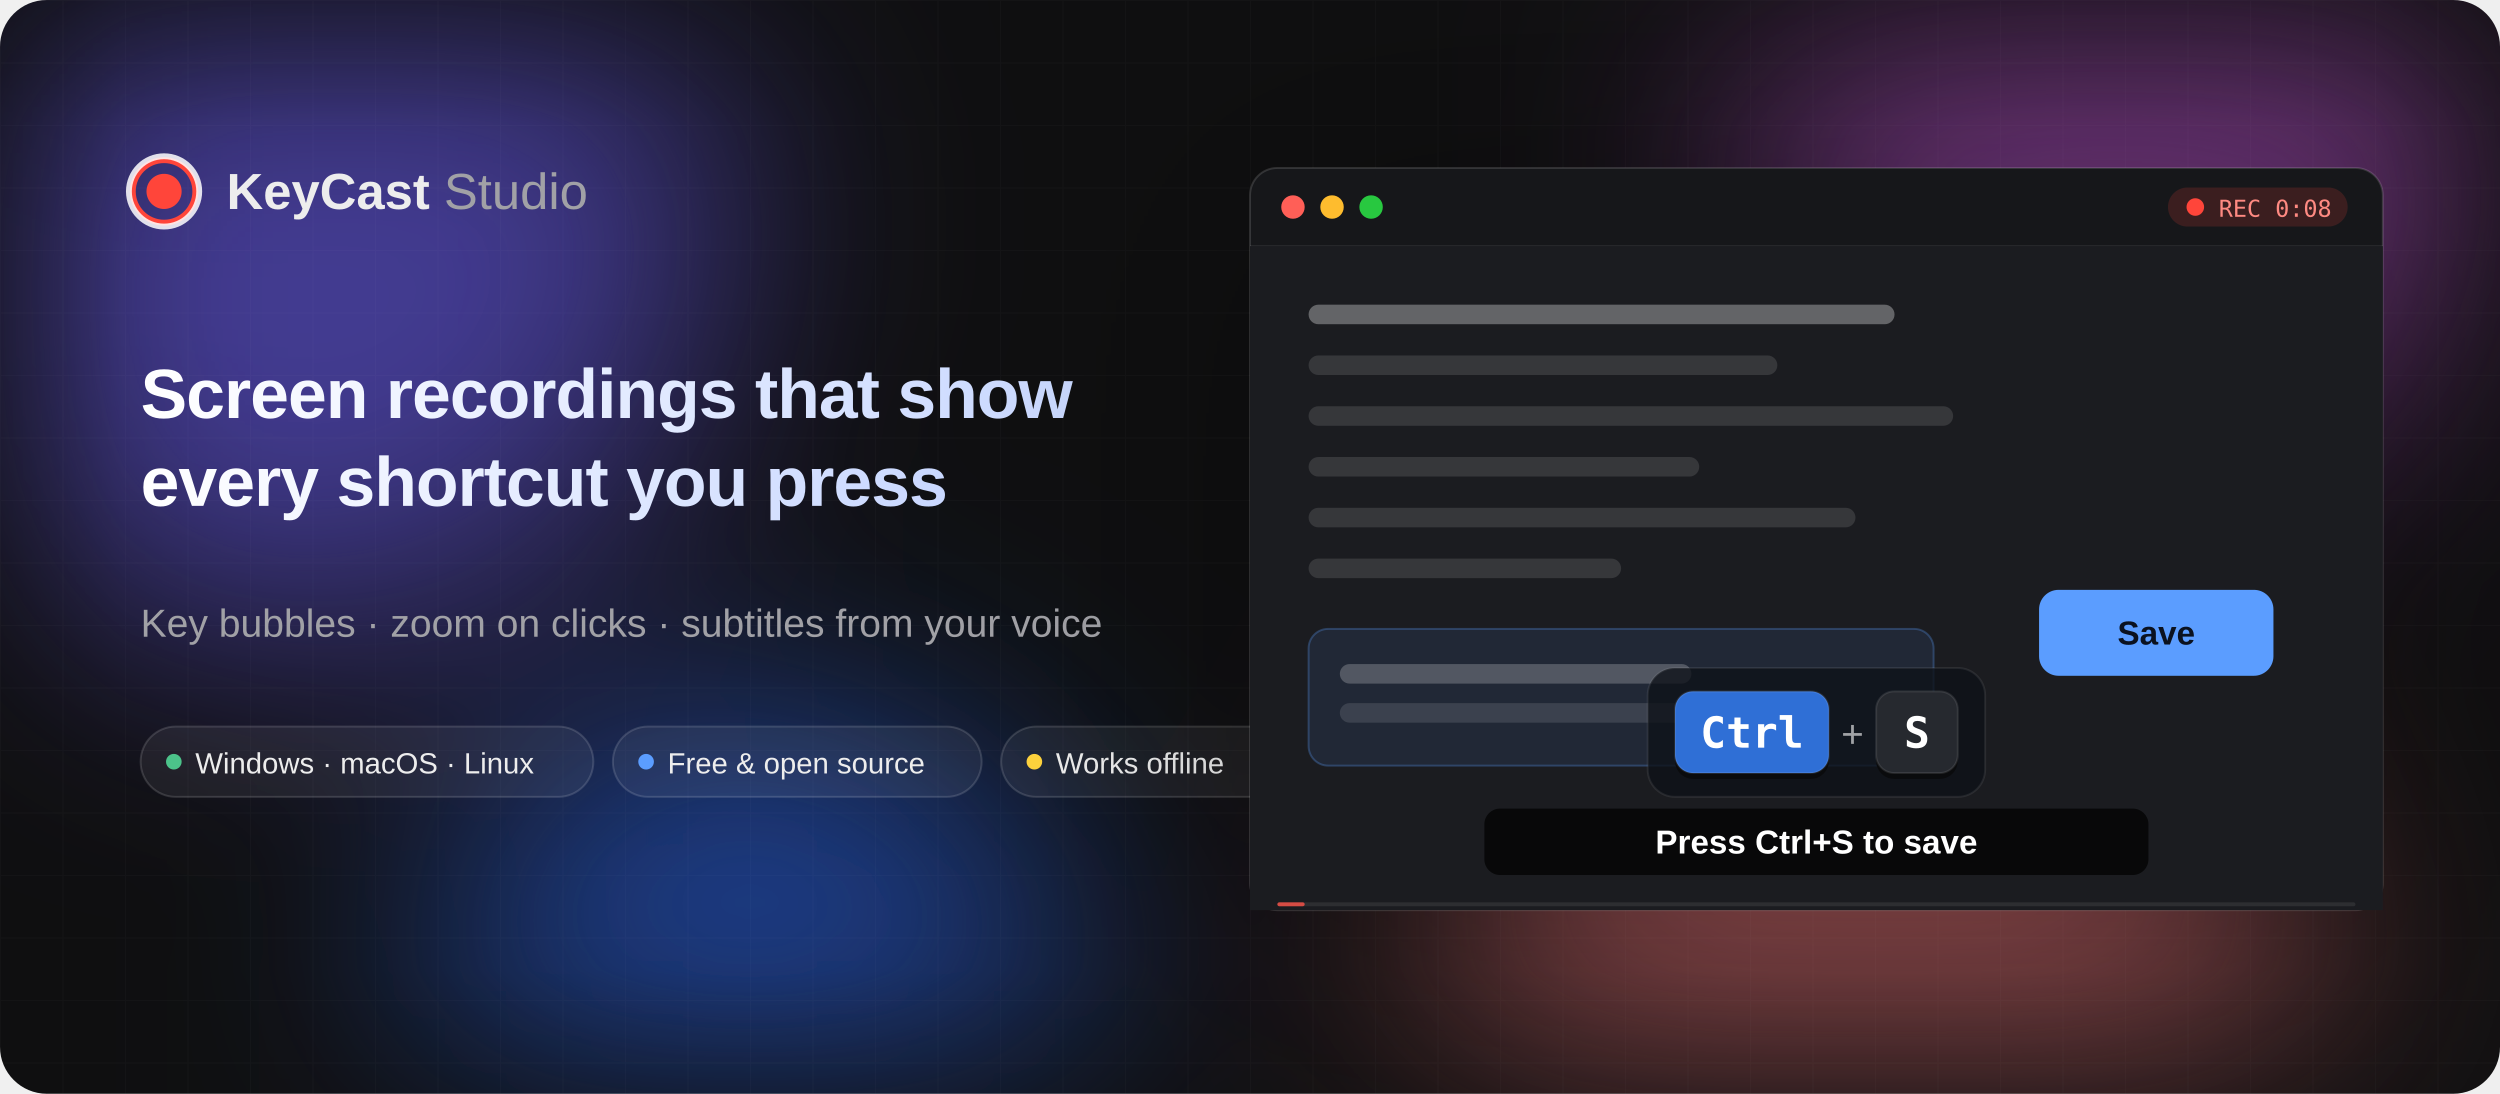
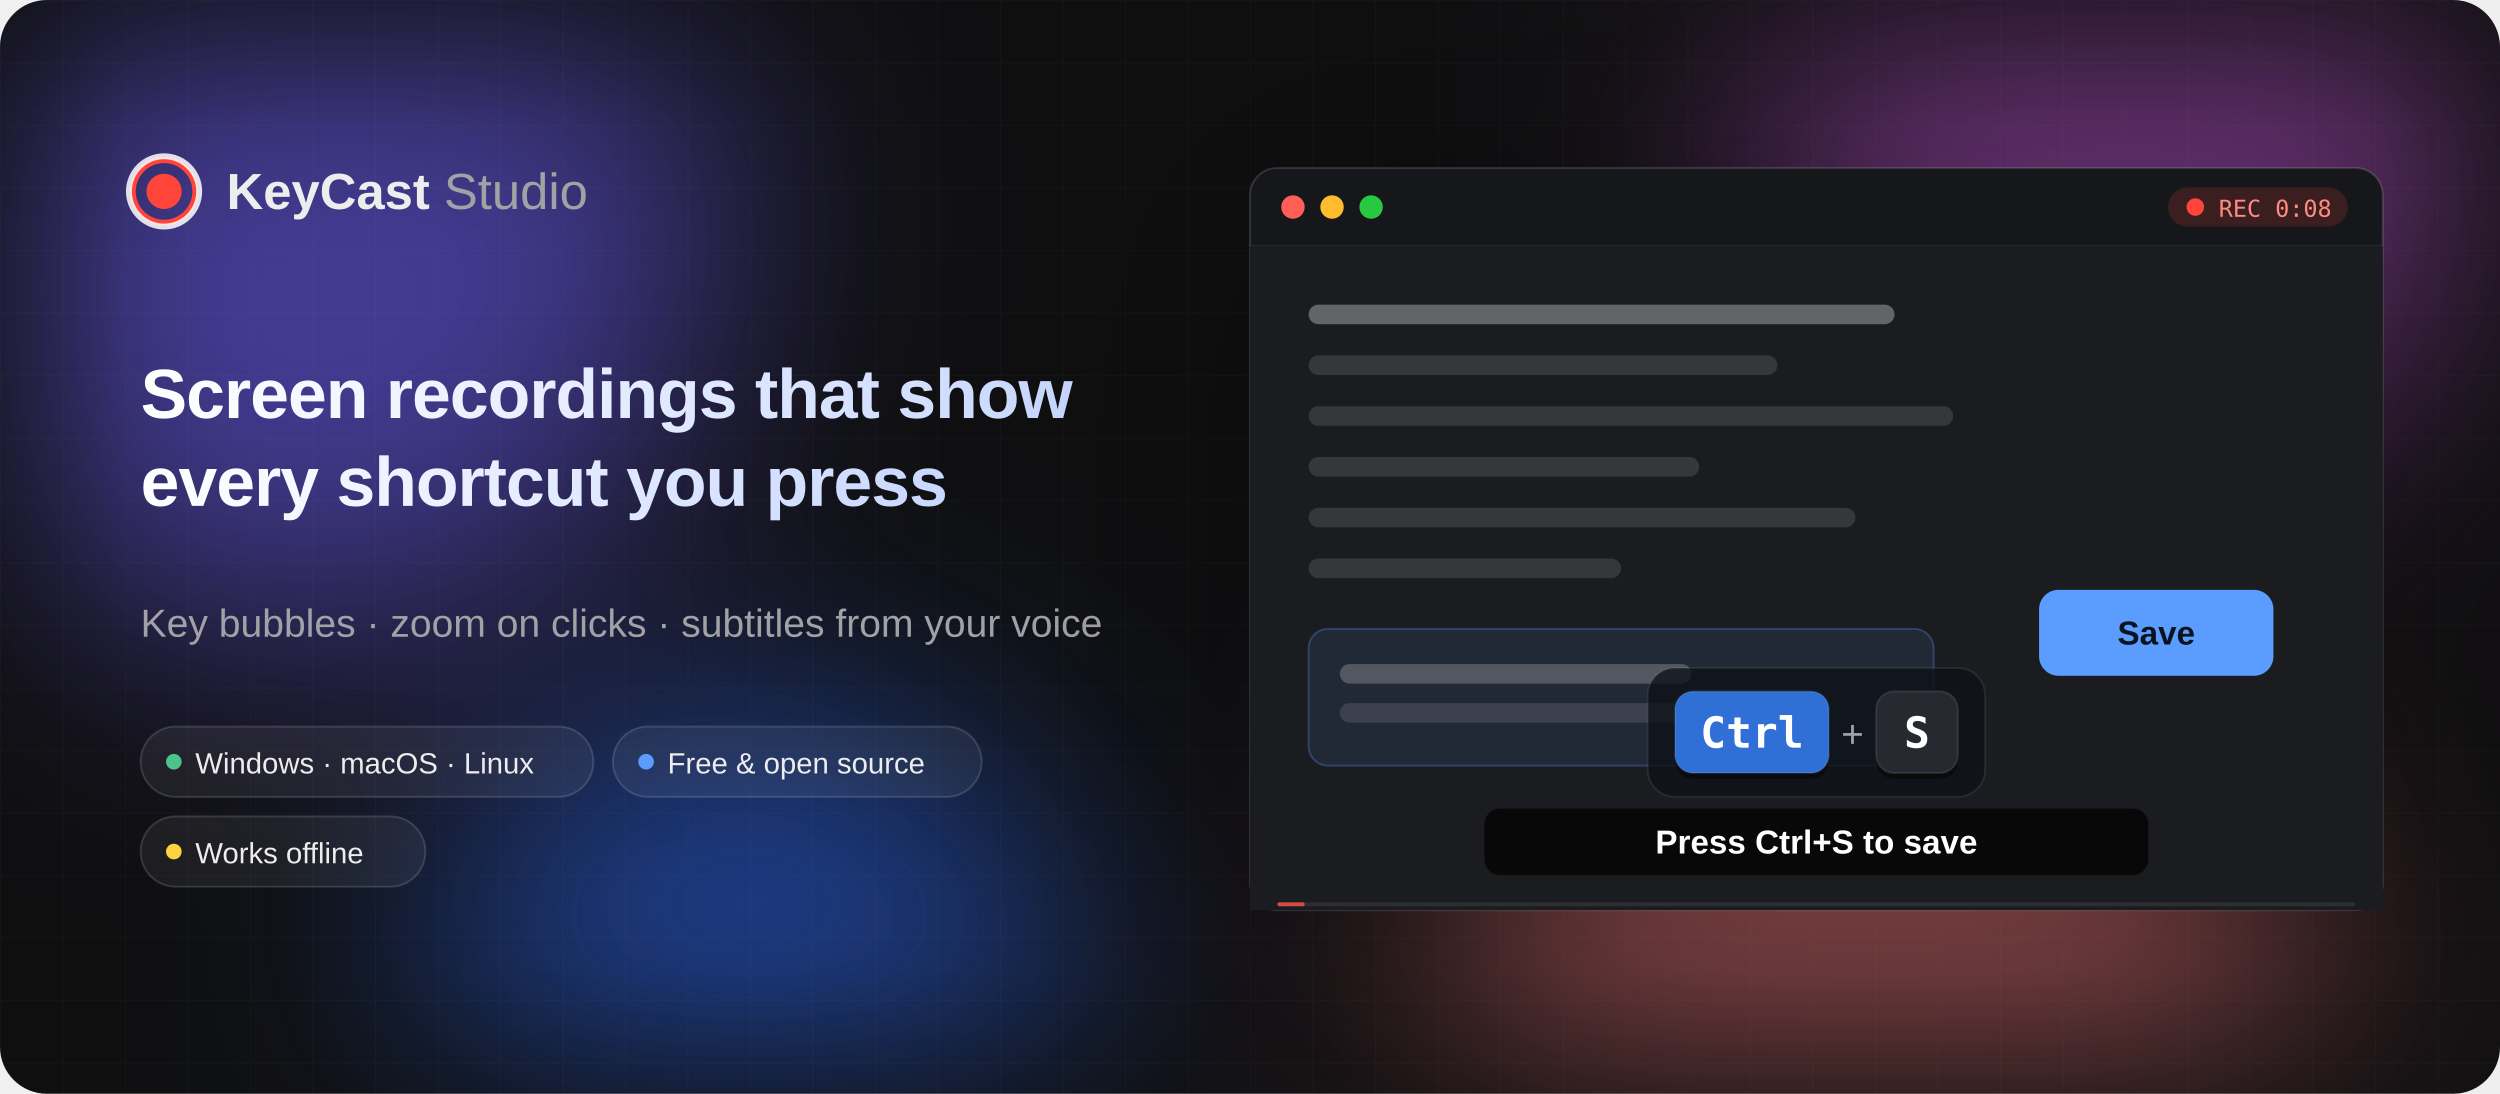
<svg xmlns="http://www.w3.org/2000/svg" width="1280" height="560" viewBox="0 0 1280 560" role="img" aria-label="KeyCast Studio — Screen recordings that show every shortcut you press">
  <style>
text{font-family:'Segoe UI Variable Display','Segoe UI',-apple-system,BlinkMacSystemFont,'Helvetica Neue',Arial,'Malgun Gothic','Apple SD Gothic Neo','Noto Sans CJK KR','Hiragino Sans','Microsoft YaHei',sans-serif}
.mono{font-family:'Cascadia Mono',Consolas,'SF Mono',Menlo,monospace}
*{transform-box:view-box}

.blob{animation:drift 18s ease-in-out infinite alternate}
.b1{animation-duration:22s;animation-delay:-6s}.b2{animation-duration:26s;animation-delay:-11s}.b3{animation-duration:20s;animation-delay:-3s}
@keyframes drift{0%{transform:translate(0,0)}50%{transform:translate(40px,-30px)}100%{transform:translate(-30px,25px)}}
.zoom{transform-origin:1104px 324px;animation:zoom 8s cubic-bezier(0.22,1,0.36,1) infinite}
@keyframes zoom{0%,27%{transform:scale(1)}40%,64%{transform:scale(1.55)}80%,100%{transform:scale(1)}}
.cur{animation:cur 8s cubic-bezier(0.22,1,0.36,1) infinite}
@keyframes cur{0%{transform:translate(760px,416px)}20%,72%{transform:translate(1104px,324px)}90%,100%{transform:translate(760px,416px)}}
.press{transform-origin:1104px 324px;animation:press 8s infinite}
@keyframes press{0%,24%{transform:scale(1)}25.5%{transform:scale(0.78)}28%,100%{transform:scale(1)}}
.rip{transform-origin:1104px 324px;animation:rip 8s cubic-bezier(0.22,1,0.36,1) infinite;opacity:0}
.rip2{animation-delay:0.18s}
@keyframes rip{0%,24.9%{transform:scale(0.2);opacity:0}25%{transform:scale(0.2);opacity:0.95}34%,100%{transform:scale(1.6);opacity:0}}
.btn{animation:btn 8s infinite}
@keyframes btn{0%,24%{fill:#5b9dff}26%,60%{fill:#7db2ff}70%,100%{fill:#5b9dff}}
.bubble{transform-origin:930px 374px;animation:bubble 8s cubic-bezier(0.22,1,0.36,1) infinite}
@keyframes bubble{0%,25%{opacity:0;transform:translateY(14px) scale(0.86)}30%,70%{opacity:1;transform:translateY(0) scale(1)}76%,100%{opacity:0;transform:translateY(-6px) scale(0.96)}}
.subs{animation:subs 8s infinite}
@keyframes subs{0%,28%{opacity:0}31%,84%{opacity:1}88%,100%{opacity:0}}
.w{fill:#ffffff;animation:word 8s infinite}
.w0{animation-name:word0}@keyframes word0{0%,32%{fill:#ffffff}33%,100%{fill:#ffd33d}}
.w1{animation-name:word1}@keyframes word1{0%,41%{fill:#ffffff}42%,100%{fill:#ffd33d}}
.w2{animation-name:word2}@keyframes word2{0%,50%{fill:#ffffff}51%,100%{fill:#ffd33d}}
.w3{animation-name:word3}@keyframes word3{0%,59%{fill:#ffffff}60%,100%{fill:#ffd33d}}
.rec{animation:rec 1.6s ease-in-out infinite}
@keyframes rec{0%,100%{opacity:1}50%{opacity:0.35}}
.ring{transform-origin:84px 98px;animation:ring 2.4s ease-out infinite}
@keyframes ring{0%{transform:scale(0.6);opacity:0.7}100%{transform:scale(1.9);opacity:0}}
.in{animation:in 1s cubic-bezier(0.22,1,0.36,1) both}
.in1{animation-delay:0.1s}.in2{animation-delay:0.22s}.in3{animation-delay:0.34s}.in4{animation-delay:0.46s}
@keyframes in{from{opacity:0;transform:translateY(14px)}to{opacity:1;transform:none}}
.win{animation:win 1.2s cubic-bezier(0.22,1,0.36,1) 0.2s both}
@keyframes win{from{opacity:0;transform:translateY(24px) scale(0.97)}to{opacity:1;transform:none}}
.scan{animation:scan 8s linear infinite}
@keyframes scan{from{transform:translateX(0)}to{transform:translateX(552px)}}
@media (prefers-reduced-motion: reduce){*{animation:none!important}}
</style>
  <rect width="1280" height="560" rx="24" fill="#0f0f10" />
  <clipPath id="hc">
    <rect width="1280" height="560" rx="24" />
  </clipPath>
  <g clip-path="url(#hc)">
    <defs>
      <filter id="hb" x="-50%" y="-50%" width="200%" height="200%">
        <feGaussianBlur stdDeviation="67" />
      </filter>
    </defs>
    <g filter="url(#hb)" opacity="0.55">
      <circle class="blob b0" cx="153.6" cy="112" r="212.8" fill="#6d5efc" />
      <circle class="blob b1" cx="1088" cy="56" r="190.4" fill="#c254d8" />
      <circle class="blob b2" cx="960" cy="532" r="224" fill="#f7797d" />
      <circle class="blob b3" cx="384" cy="532" r="168" fill="#2b6bff" />
    </g>
    <rect width="1280" height="560" fill="url(#grid)" opacity="0.5" />
  </g>
  <defs>
    <pattern id="grid" width="32" height="32" patternUnits="userSpaceOnUse">
      <path d="M32 0H0V32" fill="none" stroke="rgba(255,255,255,0.04)" />
    </pattern>
    <linearGradient id="tg" x1="0" x2="1">
      <stop offset="0" stop-color="#ffffff" />
      <stop offset="1" stop-color="#c9d8ff" />
    </linearGradient>
    <clipPath id="wc">
      <rect x="640" y="126" width="580" height="340" rx="0" />
    </clipPath>
  </defs>
  <g class="in in0">
    <circle class="ring" cx="84" cy="98" r="16" fill="none" stroke="#ff453a" stroke-width="3" />
    <circle cx="84" cy="98" r="18" fill="none" stroke="rgba(255,255,255,0.85)" stroke-width="3" />
    <circle class="rec" cx="84" cy="98" r="9" fill="#ff453a" />
    <text x="116" y="107" font-size="26" font-weight="700" fill="#ededed">KeyCast <tspan fill="#a1a1a6" font-weight="400">Studio</tspan>
    </text>
  </g>
  <g class="in in1">
    <text x="72" y="214" font-size="35.714" font-weight="750" fill="url(#tg)" letter-spacing="-0.5">Screen recordings that show</text>
  </g>
  <g class="in in2">
    <text x="72" y="259" font-size="35.714" font-weight="750" fill="url(#tg)" letter-spacing="-0.5">every shortcut you press</text>
  </g>
  <g class="in in3">
    <text x="72" y="326" font-size="20" fill="#a1a1a6">Key bubbles · zoom on clicks · subtitles from your voice</text>
  </g>
  <g class="in in4">
    <rect x="72" y="372" width="231.8" height="36" rx="18" fill="rgba(255,255,255,0.06)" stroke="rgba(255,255,255,0.14)" />
    <circle cx="89" cy="390" r="4" fill="#4cc38a" />
    <text x="100" y="396" font-size="15" fill="#ededed">Windows · macOS · Linux</text>
    <rect x="313.8" y="372" width="188.8" height="36" rx="18" fill="rgba(255,255,255,0.06)" stroke="rgba(255,255,255,0.14)" />
    <circle cx="330.8" cy="390" r="4" fill="#5b9dff" />
    <text x="341.8" y="396" font-size="15" fill="#ededed">Free &amp; open source</text>
-     <rect x="512.6" y="372" width="145.8" height="36" rx="18" fill="rgba(255,255,255,0.06)" stroke="rgba(255,255,255,0.14)" />
-     <circle cx="529.6" cy="390" r="4" fill="#ffd33d" />
-     <text x="540.6" y="396" font-size="15" fill="#ededed">Works offline</text>
+     <rect x="72" y="418" width="145.8" height="36" rx="18" fill="rgba(255,255,255,0.06)" stroke="rgba(255,255,255,0.14)" />
+     <circle cx="89" cy="436" r="4" fill="#ffd33d" />
+     <text x="100" y="442" font-size="15" fill="#ededed">Works offline</text>
  </g>
  <g class="win">
    <rect x="638" y="96" width="584" height="380" rx="16" fill="rgba(0,0,0,0.45)" filter="url(#hb)" opacity="0.6" />
    <rect x="640" y="86" width="580" height="380" rx="14" fill="#16171a" stroke="rgba(255,255,255,0.14)" />
    <circle cx="662" cy="106" r="6" fill="#ff5f57" />
    <circle cx="682" cy="106" r="6" fill="#febc2e" />
    <circle cx="702" cy="106" r="6" fill="#28c840" />
    <rect x="1110" y="96" width="92" height="20" rx="10" fill="rgba(255,69,58,0.16)" />
    <circle class="rec" cx="1124" cy="106" r="4.5" fill="#ff453a" />
    <text x="1136" y="111" font-size="12" fill="#ff8a82" class="mono">REC 0:08</text>
    <line x1="640" y1="126" x2="1220" y2="126" stroke="rgba(255,255,255,0.08)" />
    <g clip-path="url(#wc)">
      <g class="zoom">
        <rect x="640" y="126" width="580" height="340" fill="#1b1c20" />
        <rect x="670" y="156" width="300" height="10" rx="5" fill="rgba(255,255,255,0.32)" />
        <rect x="670" y="182" width="240" height="10" rx="5" fill="rgba(255,255,255,0.12)" />
        <rect x="670" y="208" width="330" height="10" rx="5" fill="rgba(255,255,255,0.12)" />
        <rect x="670" y="234" width="200" height="10" rx="5" fill="rgba(255,255,255,0.12)" />
        <rect x="670" y="260" width="280" height="10" rx="5" fill="rgba(255,255,255,0.12)" />
        <rect x="670" y="286" width="160" height="10" rx="5" fill="rgba(255,255,255,0.12)" />
        <rect x="670" y="322" width="320" height="70" rx="10" fill="rgba(91,157,255,0.10)" stroke="rgba(91,157,255,0.28)" />
        <rect x="686" y="340" width="180" height="10" rx="5" fill="rgba(255,255,255,0.22)" />
        <rect x="686" y="360" width="240" height="10" rx="5" fill="rgba(255,255,255,0.12)" />
        <g class="press">
          <rect class="btn" x="1044" y="302" width="120" height="44" rx="10" fill="#5b9dff" />
          <text x="1104" y="330" text-anchor="middle" font-size="17" font-weight="650" fill="#0b1220">Save</text>
        </g>
        <circle class="rip" cx="1104" cy="324" r="34" fill="rgba(255,211,61,0.25)" stroke="#ffd33d" stroke-width="3.5" />
        <circle class="rip rip2" cx="1104" cy="324" r="34" fill="none" stroke="#ffd33d" stroke-width="2" />
        <g class="cur">
          <g transform="scale(1.7)">
            <path d="M0 0 L0 17.2 L4.4 13.4 L7.3 20 L10 18.8 L7.1 12.4 L12.6 12.4 Z" fill="#111" stroke="#fff" stroke-width="1.4" stroke-linejoin="round" />
          </g>
        </g>
      </g>
    </g>
    <g class="bubble">
      <rect x="843.62" y="342" width="172.76" height="66" rx="14" fill="rgba(13,17,23,0.78)" stroke="rgba(255,255,255,0.08)" />
      <g transform="translate(857.62,354)">
        <g>
          <rect x="0" y="3" width="78.76" height="41.8" rx="9.24" fill="#0a0b0d" />
          <rect x="0" y="0" width="78.76" height="41.8" rx="9.24" fill="#2f6fd6" stroke="rgba(255,255,255,0.10)" />
          <text x="39.38" y="28.82" text-anchor="middle" font-size="22" font-weight="650" fill="#ffffff" class="mono">Ctrl</text>
        </g>
        <text x="90.86" y="28.6" text-anchor="middle" font-size="19.8" fill="rgba(255,255,255,0.6)">+</text>
        <g>
          <rect x="102.96" y="3" width="41.8" height="41.8" rx="9.24" fill="#0a0b0d" />
          <rect x="102.96" y="0" width="41.8" height="41.8" rx="9.24" fill="#26292f" stroke="rgba(255,255,255,0.10)" />
          <text x="123.86" y="28.82" text-anchor="middle" font-size="22" font-weight="650" fill="#ffffff" class="mono">S</text>
        </g>
      </g>
    </g>
    <g class="subs">
      <rect x="760" y="414" width="340" height="34" rx="8" fill="rgba(0,0,0,0.72)" />
      <text x="930" y="437" text-anchor="middle" font-size="17" font-weight="650">
        <tspan class="w w0">Press</tspan>
        <tspan class="w w1">Ctrl+S</tspan>
        <tspan class="w w2">to</tspan>
        <tspan class="w w3">save</tspan>
      </text>
    </g>
    <rect class="scan" x="654" y="462" width="14" height="2" rx="1" fill="#ff453a" opacity="0.8" />
    <rect x="654" y="462" width="552" height="2" rx="1" fill="rgba(255,255,255,0.08)" />
  </g>
</svg>
